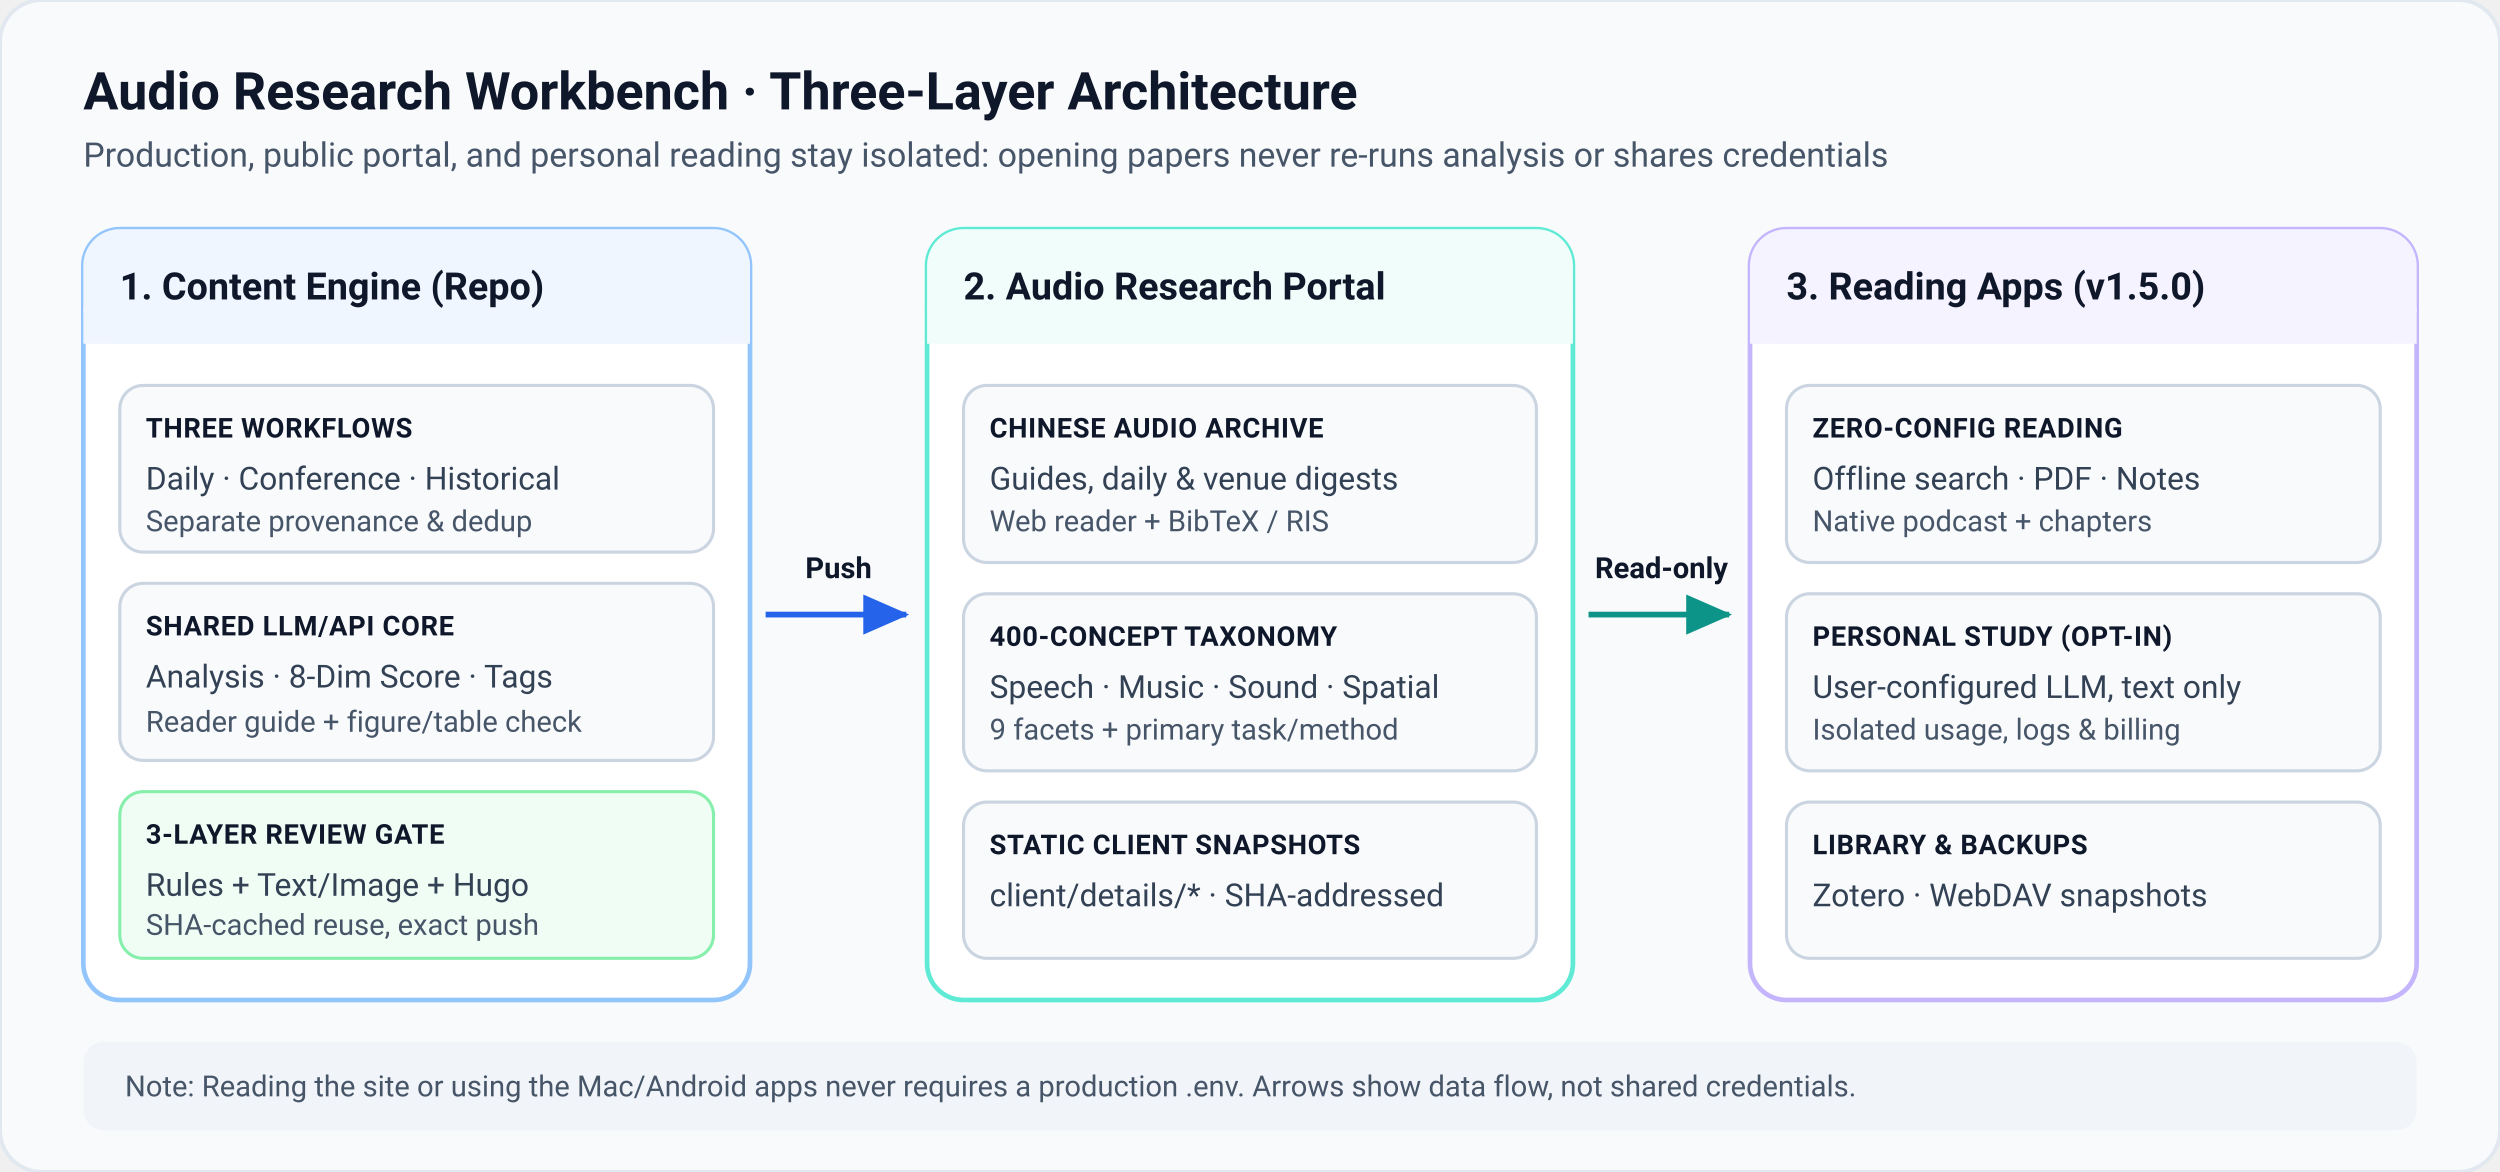
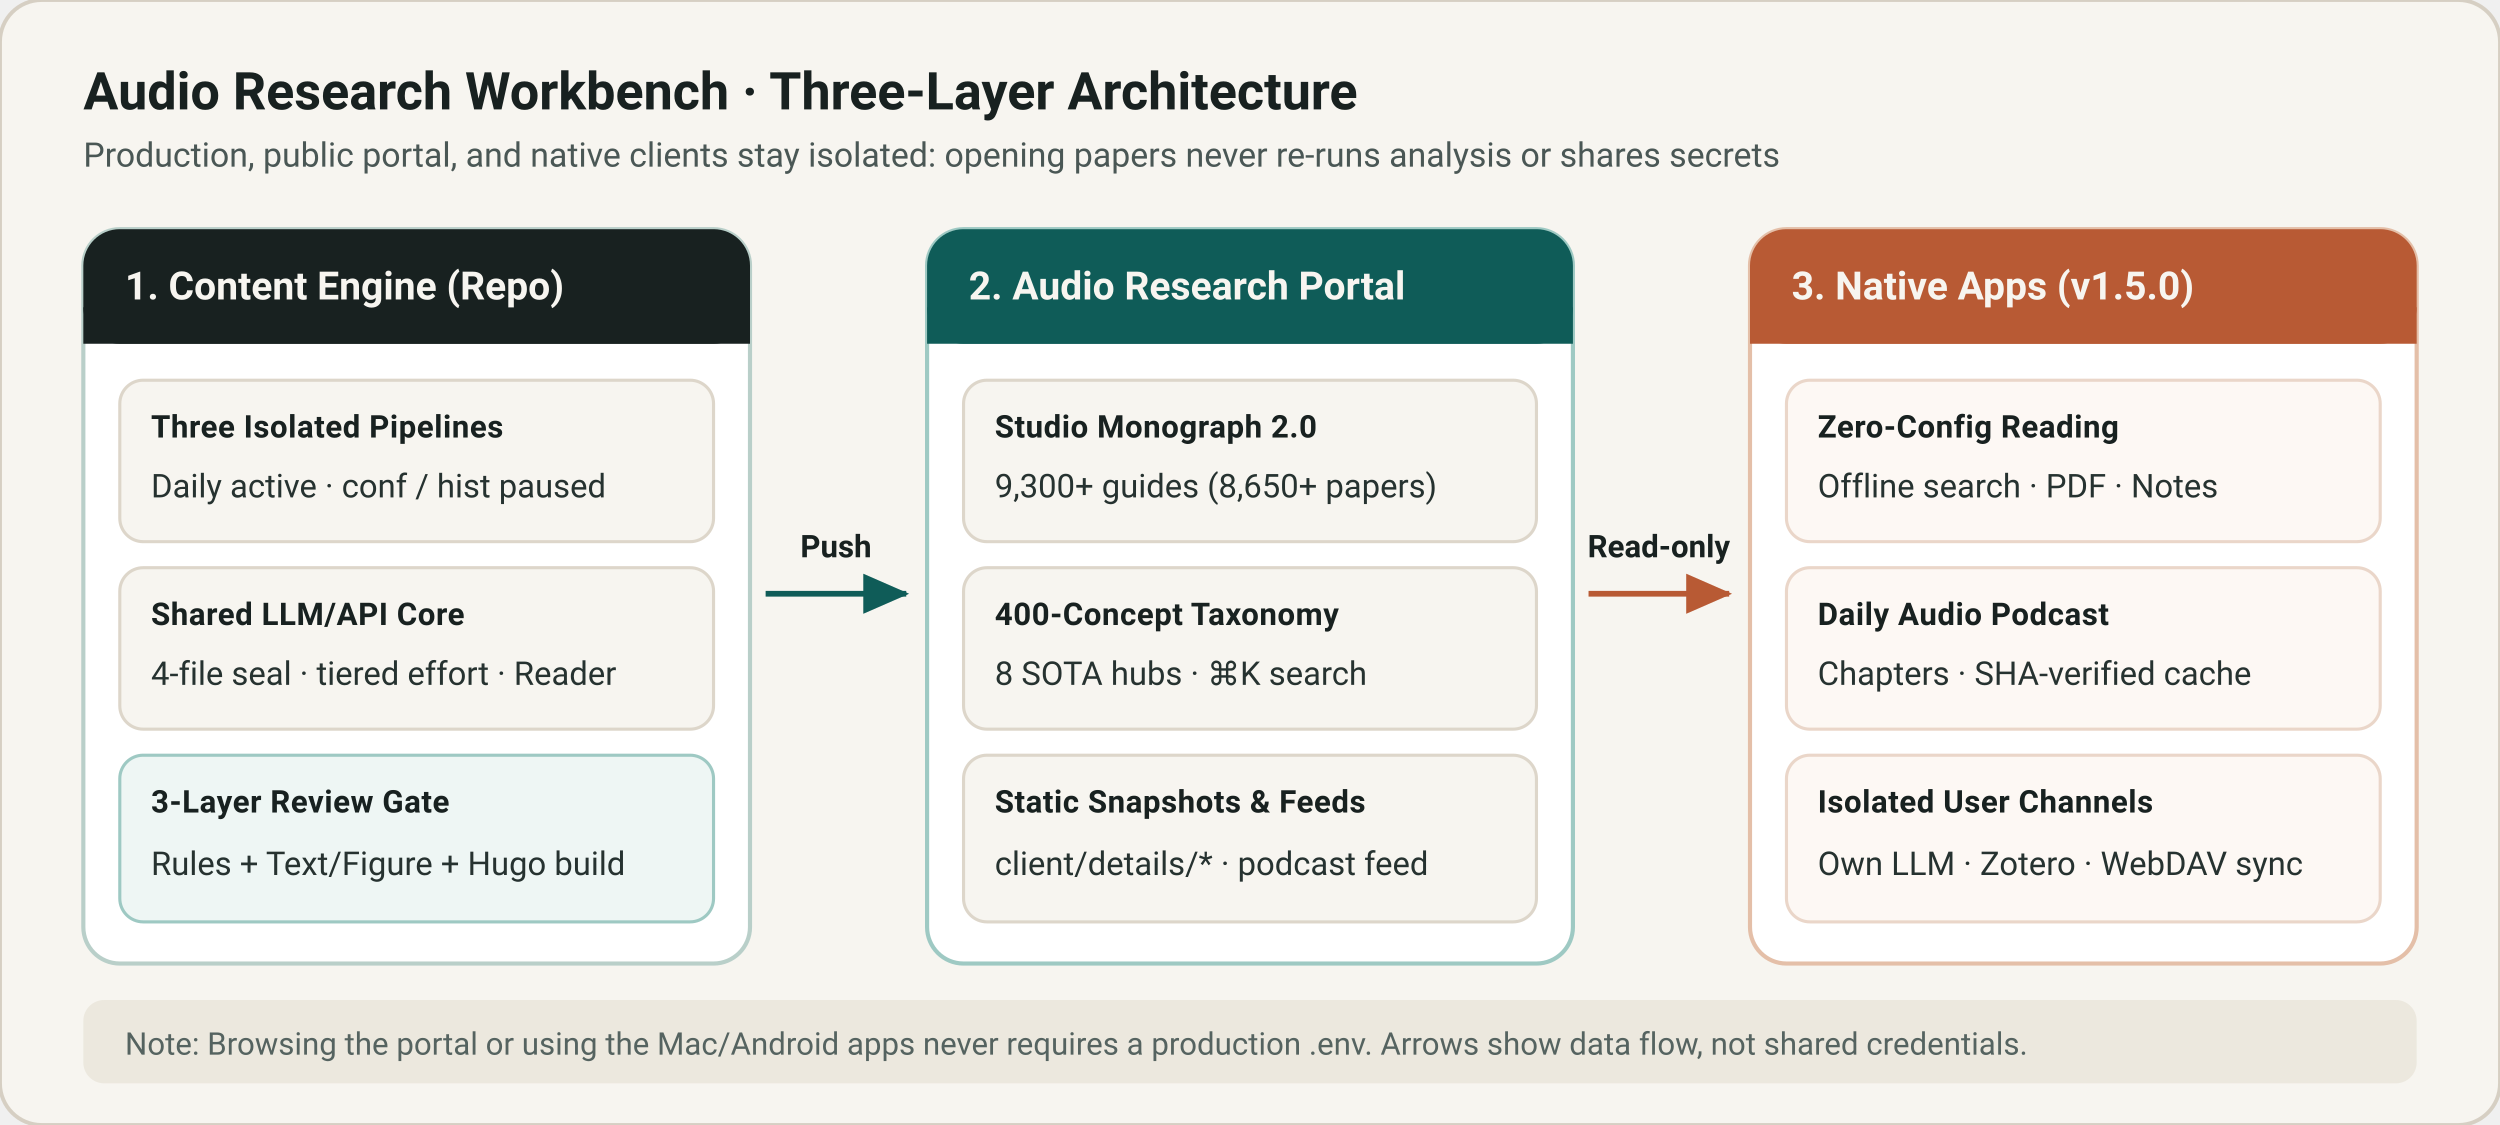
- <svg xmlns="http://www.w3.org/2000/svg" width="960" height="450" viewBox="0 0 960 450" role="img" aria-labelledby="title desc">
+ <svg xmlns="http://www.w3.org/2000/svg" width="960" height="432" viewBox="0 0 960 432" role="img" aria-labelledby="title desc">
  <defs>
    <style>
-       text { font-family: -apple-system, BlinkMacSystemFont, "Segoe UI", Roboto, Helvetica, Arial, sans-serif; fill: #0f172a; }
+       text { font-family: -apple-system, BlinkMacSystemFont, "Segoe UI", Roboto, Helvetica, Arial, sans-serif; fill: #182120; }
      .t-main { font-size: 20px; font-weight: 700; }
-       .t-sub { font-size: 13px; fill: #475569; }
-       .t-badge { font-size: 10.5px; font-weight: 700; letter-spacing: 0.25px; }
-       .t-card { font-size: 14.5px; font-weight: 700; }
-       .t-item { font-size: 12.2px; fill: #334155; }
-       .t-small { font-size: 11.2px; fill: #475569; }
-       .t-edge { font-size: 11.2px; font-weight: 700; }
-       .line-solid { fill: none; stroke: #2563eb; stroke-width: 2.2; marker-end: url(#arr-blue); }
-       .line-teal { fill: none; stroke: #0d9488; stroke-width: 2.2; marker-end: url(#arr-teal); }
+       .t-sub { font-size: 13px; fill: #4a5755; }
+       .t-badge { font-size: 12px; font-weight: 700; letter-spacing: 0.2px; }
+       .t-card { font-size: 15px; font-weight: 700; fill: #f7f5f0; }
+       .t-item { font-size: 12.6px; fill: #263230; }
+       .t-small { font-size: 12px; fill: #556360; }
+       .t-edge { font-size: 12px; font-weight: 700; }
+       .line-teal { fill: none; stroke: #0f5c58; stroke-width: 2.2; marker-end: url(#arr-teal); }
+       .line-copper { fill: none; stroke: #b85a34; stroke-width: 2.2; marker-end: url(#arr-copper); }
    </style>
-     <marker id="arr-blue" markerWidth="9" markerHeight="9" refX="7.5" refY="4.5" orient="auto">
-       <path d="M0,1 L8,4.5 L0,8 Z" fill="#2563eb" />
+     <marker id="arr-teal" markerWidth="9" markerHeight="9" refX="7.5" refY="4.5" orient="auto">
+       <path d="M0,1 L8,4.5 L0,8 Z" fill="#0f5c58" />
    </marker>
-     <marker id="arr-teal" markerWidth="9" markerHeight="9" refX="7.5" refY="4.5" orient="auto">
-       <path d="M0,1 L8,4.5 L0,8 Z" fill="#0d9488" />
+     <marker id="arr-copper" markerWidth="9" markerHeight="9" refX="7.5" refY="4.5" orient="auto">
+       <path d="M0,1 L8,4.5 L0,8 Z" fill="#b85a34" />
    </marker>
  </defs>
-   <rect width="960" height="450" rx="16" fill="#f8fafc" stroke="#e2e8f0" stroke-width="1.5" />
+   <rect width="960" height="432" rx="16" fill="#f7f5f0" stroke="#d6cfc3" stroke-width="1.5" />
  <text x="32" y="42" class="t-main">Audio Research Workbench · Three-Layer Architecture</text>
-   <text x="32" y="64" class="t-sub">Production, public portal, and personal reading stay isolated: opening papers never re-runs analysis or shares credentials</text>
-   <rect x="32" y="88" width="256" height="296" rx="14" fill="#ffffff" stroke="#93c5fd" stroke-width="1.8" />
-   <rect x="32" y="88" width="256" height="44" rx="14" fill="#eff6ff" />
-   <rect x="32" y="118" width="256" height="14" fill="#eff6ff" />
-   <text x="46" y="115" class="t-card" fill="#1d4ed8">1. Content Engine (Repo)</text>
-   <rect x="46" y="148" width="228" height="64" rx="9" fill="#f8fafc" stroke="#cbd5e1" stroke-width="1.2" />
-   <text x="56" y="168" class="t-badge" fill="#1e40af">THREE WORKFLOWS</text>
-   <text x="56" y="188" class="t-item">Daily · Conference · Historical</text>
-   <text x="56" y="204" class="t-small">Separate provenance &amp; dedup</text>
-   <rect x="46" y="224" width="228" height="68" rx="9" fill="#f8fafc" stroke="#cbd5e1" stroke-width="1.2" />
-   <text x="56" y="244" class="t-badge" fill="#1e40af">SHARED LLM/API CORE</text>
-   <text x="56" y="264" class="t-item">Analysis · 8-Dim Score · Tags</text>
-   <text x="56" y="281" class="t-small">Reader guide + figure/table check</text>
-   <rect x="46" y="304" width="228" height="64" rx="9" fill="#f0fdf4" stroke="#86efac" stroke-width="1.2" />
-   <text x="56" y="324" class="t-badge" fill="#15803d">3-LAYER REVIEW GATE</text>
-   <text x="56" y="344" class="t-item">Rules + Text/Image + Hugo</text>
-   <text x="56" y="359" class="t-small">SHA-cached reuse, exact push</text>
-   <path d="M294 236 H348" class="line-solid" />
-   <text x="322" y="222" text-anchor="middle" class="t-edge" fill="#1d4ed8">Push</text>
-   <rect x="356" y="88" width="248" height="296" rx="14" fill="#ffffff" stroke="#5eead4" stroke-width="1.8" />
-   <rect x="356" y="88" width="248" height="44" rx="14" fill="#f0fdfa" />
-   <rect x="356" y="118" width="248" height="14" fill="#f0fdfa" />
-   <text x="370" y="115" class="t-card" fill="#0f766e">2. Audio Research Portal</text>
-   <rect x="370" y="148" width="220" height="68" rx="9" fill="#f8fafc" stroke="#cbd5e1" stroke-width="1.2" />
-   <text x="380" y="168" class="t-badge" fill="#0f766e">CHINESE AUDIO ARCHIVE</text>
-   <text x="380" y="188" class="t-item">Guides, daily &amp; venue digests</text>
-   <text x="380" y="204" class="t-small">Web reader + BibTeX / RIS</text>
-   <rect x="370" y="228" width="220" height="68" rx="9" fill="#f8fafc" stroke="#cbd5e1" stroke-width="1.2" />
-   <text x="380" y="248" class="t-badge" fill="#0f766e">400-CONCEPT TAXONOMY</text>
-   <text x="380" y="268" class="t-item">Speech · Music · Sound · Spatial</text>
-   <text x="380" y="284" class="t-small">9 facets + primary task/method</text>
-   <rect x="370" y="308" width="220" height="60" rx="9" fill="#f8fafc" stroke="#cbd5e1" stroke-width="1.2" />
-   <text x="380" y="328" class="t-badge" fill="#0f766e">STATIC CLIENT SNAPSHOTS</text>
-   <text x="380" y="348" class="t-item">client/details/* · SHA-addressed</text>
-   <path d="M610 236 H664" class="line-teal" />
-   <text x="638" y="222" text-anchor="middle" class="t-edge" fill="#0f766e">Read-only</text>
-   <rect x="672" y="88" width="256" height="296" rx="14" fill="#ffffff" stroke="#c4b5fd" stroke-width="1.8" />
-   <rect x="672" y="88" width="256" height="44" rx="14" fill="#f5f3ff" />
-   <rect x="672" y="118" width="256" height="14" fill="#f5f3ff" />
-   <text x="686" y="115" class="t-card" fill="#5b21b6">3. Reading Apps (v1.5.0)</text>
-   <rect x="686" y="148" width="228" height="68" rx="9" fill="#f8fafc" stroke="#cbd5e1" stroke-width="1.2" />
-   <text x="696" y="168" class="t-badge" fill="#5b21b6">ZERO-CONFIG READING</text>
-   <text x="696" y="188" class="t-item">Offline search · PDF · Notes</text>
-   <text x="696" y="204" class="t-small">Native podcast + chapters</text>
-   <rect x="686" y="228" width="228" height="68" rx="9" fill="#f8fafc" stroke="#cbd5e1" stroke-width="1.2" />
-   <text x="696" y="248" class="t-badge" fill="#5b21b6">PERSONAL STUDY (OPT-IN)</text>
-   <text x="696" y="268" class="t-item">User-configured LLM, text only</text>
-   <text x="696" y="284" class="t-small">Isolated usage, logs &amp; billing</text>
-   <rect x="686" y="308" width="228" height="60" rx="9" fill="#f8fafc" stroke="#cbd5e1" stroke-width="1.2" />
-   <text x="696" y="328" class="t-badge" fill="#5b21b6">LIBRARY &amp; BACKUPS</text>
-   <text x="696" y="348" class="t-item">Zotero · WebDAV snapshots</text>
-   <rect x="32" y="400" width="896" height="34" rx="8" fill="#f1f5f9" />
-   <text x="48" y="421" class="t-small">Note: Reading the site or using the Mac/Android apps never requires a production .env. Arrows show data flow, not shared credentials.</text>
+   <text x="32" y="64" class="t-sub">Production, public portal, and native clients stay isolated: opening papers never re-runs analysis or shares secrets</text>
+   <rect x="32" y="88" width="256" height="282" rx="14" fill="#ffffff" stroke="#b9cfc9" stroke-width="1.6" />
+   <rect x="32" y="88" width="256" height="44" rx="14" fill="#182120" />
+   <rect x="32" y="118" width="256" height="14" fill="#182120" />
+   <text x="48" y="115" class="t-card">1. Content Engine (Repo)</text>
+   <rect x="46" y="146" width="228" height="62" rx="9" fill="#f7f5f0" stroke="#ddd6ca" stroke-width="1.2" />
+   <text x="58" y="168" class="t-badge" fill="#0f5c58">Three Isolated Pipelines</text>
+   <text x="58" y="191" class="t-item">Daily active · conf / hist paused</text>
+   <rect x="46" y="218" width="228" height="62" rx="9" fill="#f7f5f0" stroke="#ddd6ca" stroke-width="1.2" />
+   <text x="58" y="240" class="t-badge" fill="#0f5c58">Shared LLM/API Core</text>
+   <text x="58" y="263" class="t-item">4-file seal · tiered effort · Reader</text>
+   <rect x="46" y="290" width="228" height="64" rx="9" fill="#eef6f4" stroke="#9ec9c3" stroke-width="1.2" />
+   <text x="58" y="312" class="t-badge" fill="#0f5c58">3-Layer Review Gate</text>
+   <text x="58" y="336" class="t-item">Rules + Text/Figure + Hugo build</text>
+   <path d="M294 228 H348" class="line-teal" />
+   <text x="321" y="214" text-anchor="middle" class="t-edge" fill="#0f5c58">Push</text>
+   <rect x="356" y="88" width="248" height="282" rx="14" fill="#ffffff" stroke="#9ec9c3" stroke-width="1.6" />
+   <rect x="356" y="88" width="248" height="44" rx="14" fill="#0f5c58" />
+   <rect x="356" y="118" width="248" height="14" fill="#0f5c58" />
+   <text x="372" y="115" class="t-card">2. Audio Research Portal</text>
+   <rect x="370" y="146" width="220" height="62" rx="9" fill="#f7f5f0" stroke="#ddd6ca" stroke-width="1.2" />
+   <text x="382" y="168" class="t-badge" fill="#0f5c58">Studio Monograph 2.0</text>
+   <text x="382" y="191" class="t-item">9,300+ guides (8,650+ papers)</text>
+   <rect x="370" y="218" width="220" height="62" rx="9" fill="#f7f5f0" stroke="#ddd6ca" stroke-width="1.2" />
+   <text x="382" y="240" class="t-badge" fill="#0f5c58">400-Concept Taxonomy</text>
+   <text x="382" y="263" class="t-item">8 SOTA hubs · ⌘K search</text>
+   <rect x="370" y="290" width="220" height="64" rx="9" fill="#f7f5f0" stroke="#ddd6ca" stroke-width="1.2" />
+   <text x="382" y="312" class="t-badge" fill="#0f5c58">Static Snapshots &amp; Feeds</text>
+   <text x="382" y="336" class="t-item">client/details/* · podcast feed</text>
+   <path d="M610 228 H664" class="line-copper" />
+   <text x="637" y="214" text-anchor="middle" class="t-edge" fill="#b85a34">Read-only</text>
+   <rect x="672" y="88" width="256" height="282" rx="14" fill="#ffffff" stroke="#e4bfa8" stroke-width="1.6" />
+   <rect x="672" y="88" width="256" height="44" rx="14" fill="#b85a34" />
+   <rect x="672" y="118" width="256" height="14" fill="#b85a34" />
+   <text x="688" y="115" class="t-card">3. Native Apps (v1.5.0)</text>
+   <rect x="686" y="146" width="228" height="62" rx="9" fill="#fdf8f4" stroke="#ead6c9" stroke-width="1.2" />
+   <text x="698" y="168" class="t-badge" fill="#a64d2a">Zero-Config Reading</text>
+   <text x="698" y="191" class="t-item">Offline search · PDF · Notes</text>
+   <rect x="686" y="218" width="228" height="62" rx="9" fill="#fdf8f4" stroke="#ead6c9" stroke-width="1.2" />
+   <text x="698" y="240" class="t-badge" fill="#a64d2a">Daily Audio Podcast</text>
+   <text x="698" y="263" class="t-item">Chapters · SHA-verified cache</text>
+   <rect x="686" y="290" width="228" height="64" rx="9" fill="#fdf8f4" stroke="#ead6c9" stroke-width="1.2" />
+   <text x="698" y="312" class="t-badge" fill="#a64d2a">Isolated User Channels</text>
+   <text x="698" y="336" class="t-item">Own LLM · Zotero · WebDAV sync</text>
+   <rect x="32" y="384" width="896" height="32" rx="8" fill="#ece8de" />
+   <text x="48" y="405" class="t-small">Note: Browsing the portal or using the Mac/Android apps never requires a production .env. Arrows show data flow, not shared credentials.</text>
</svg>
